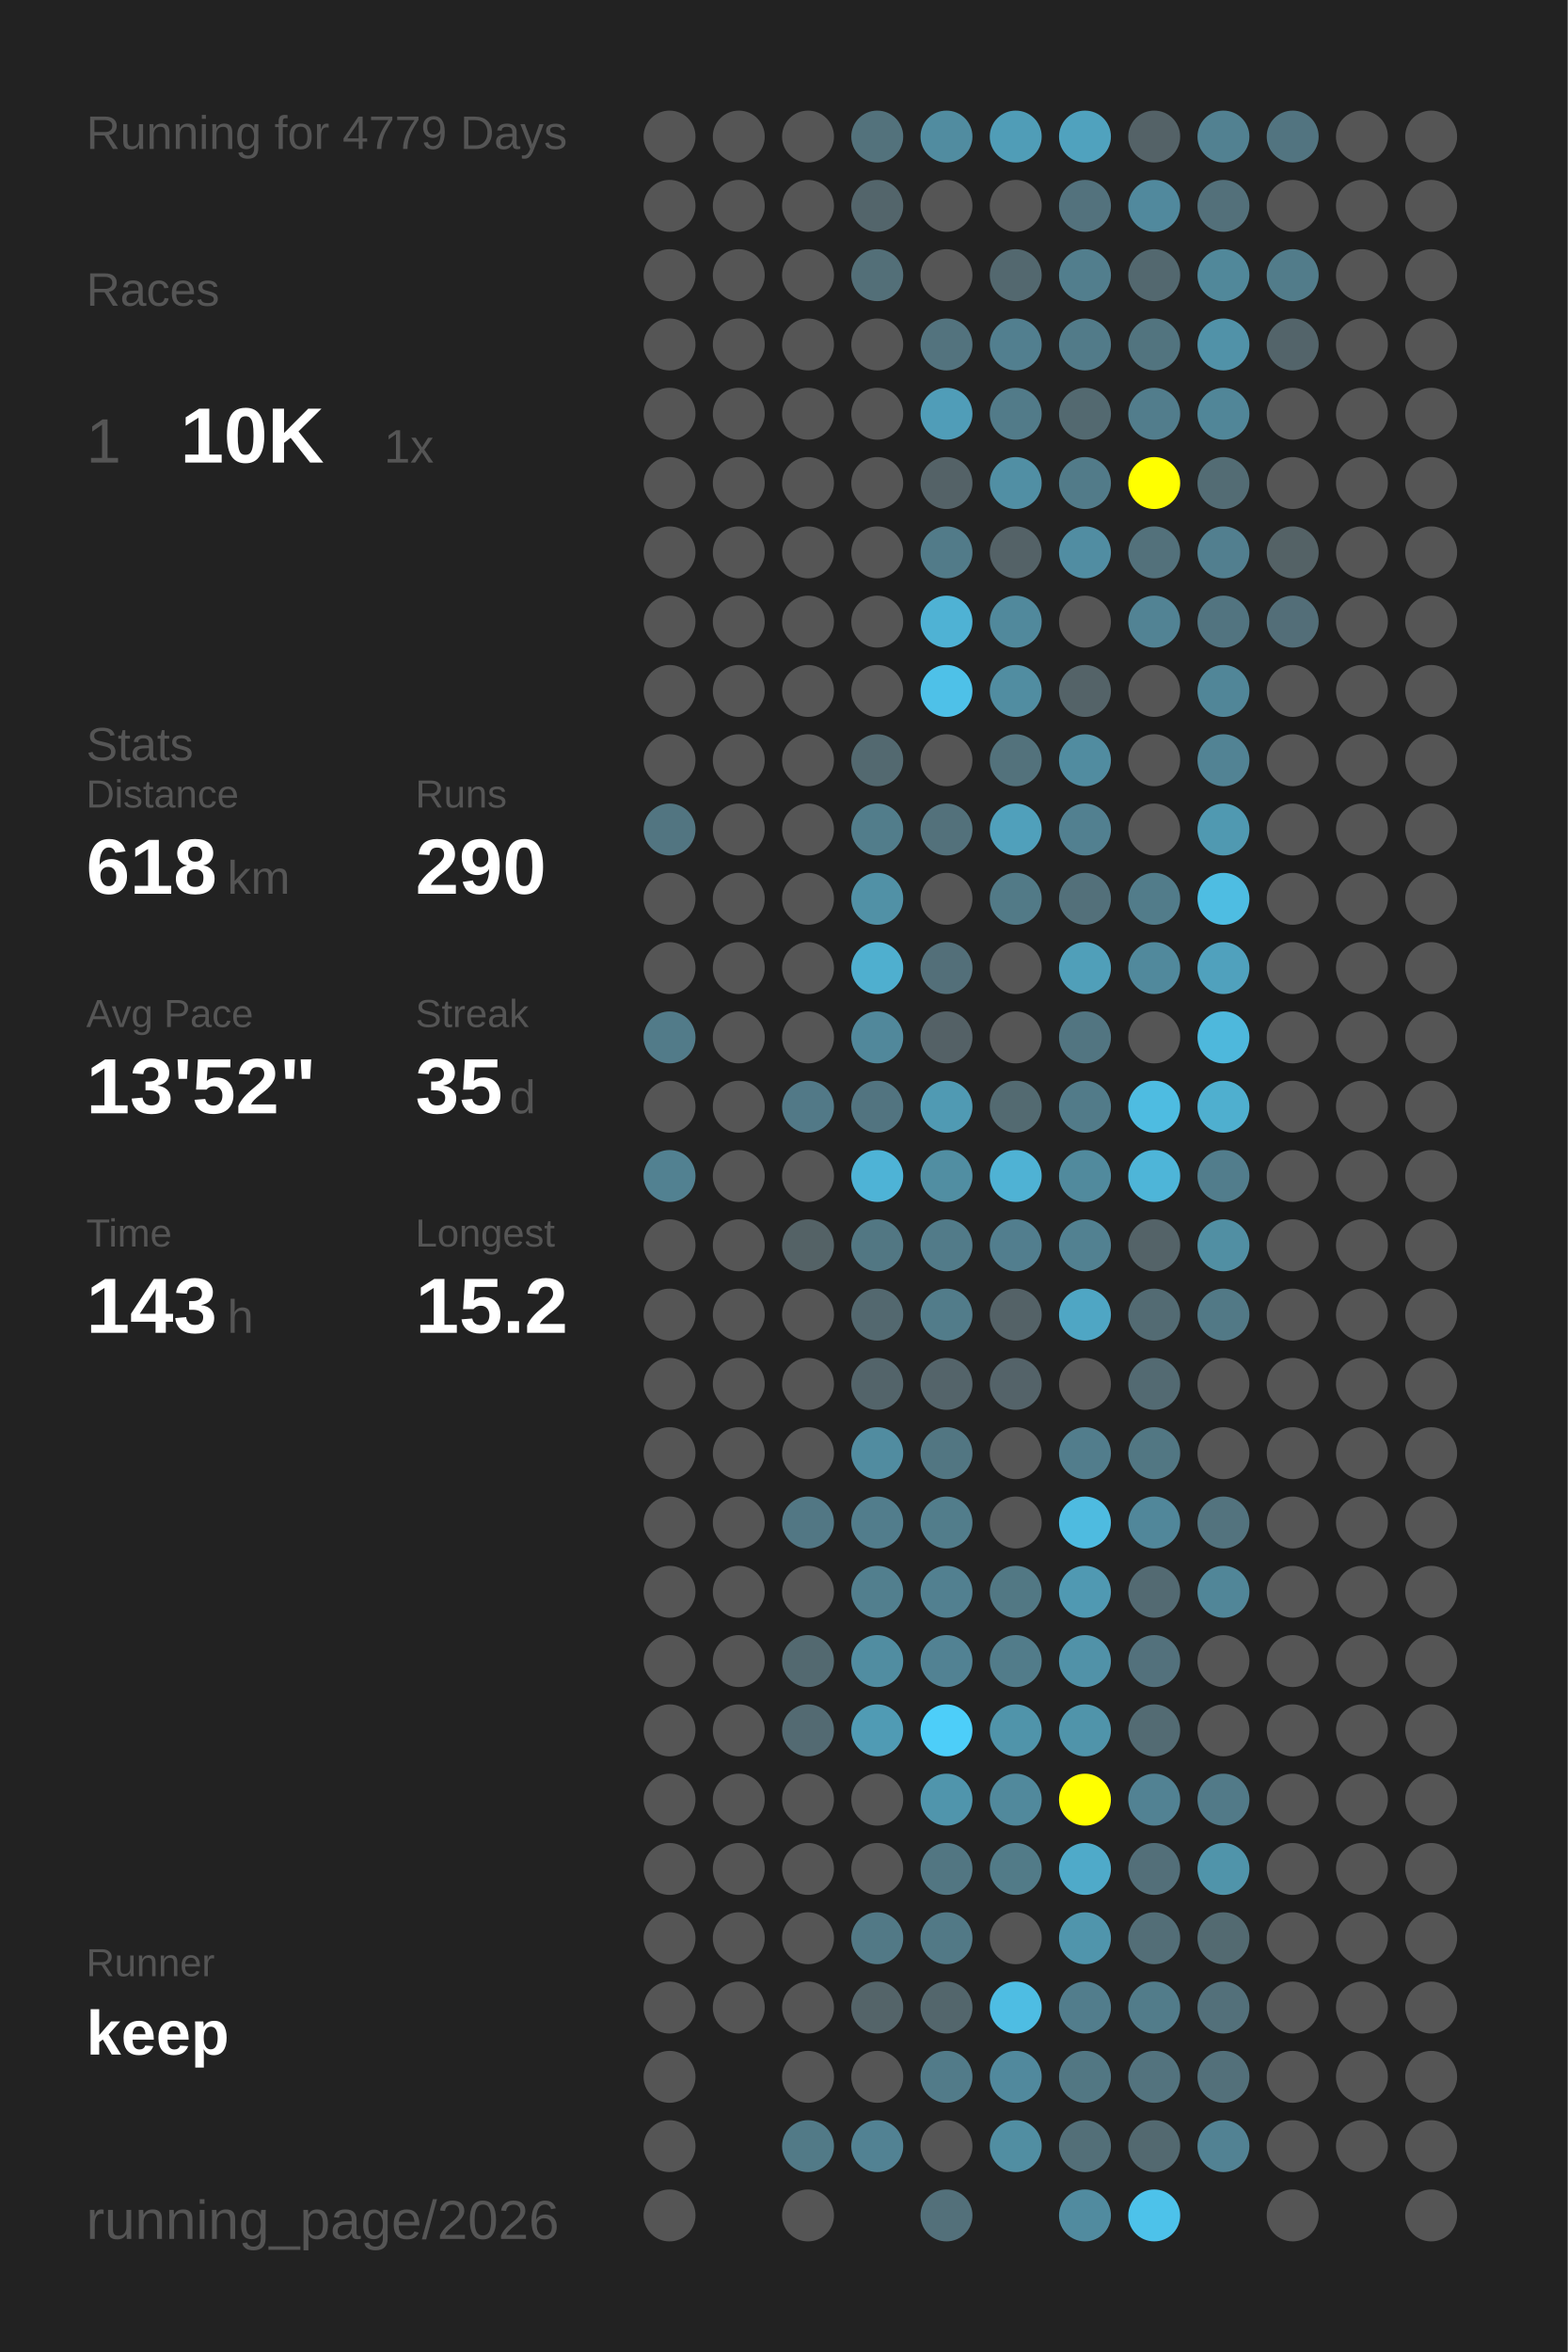
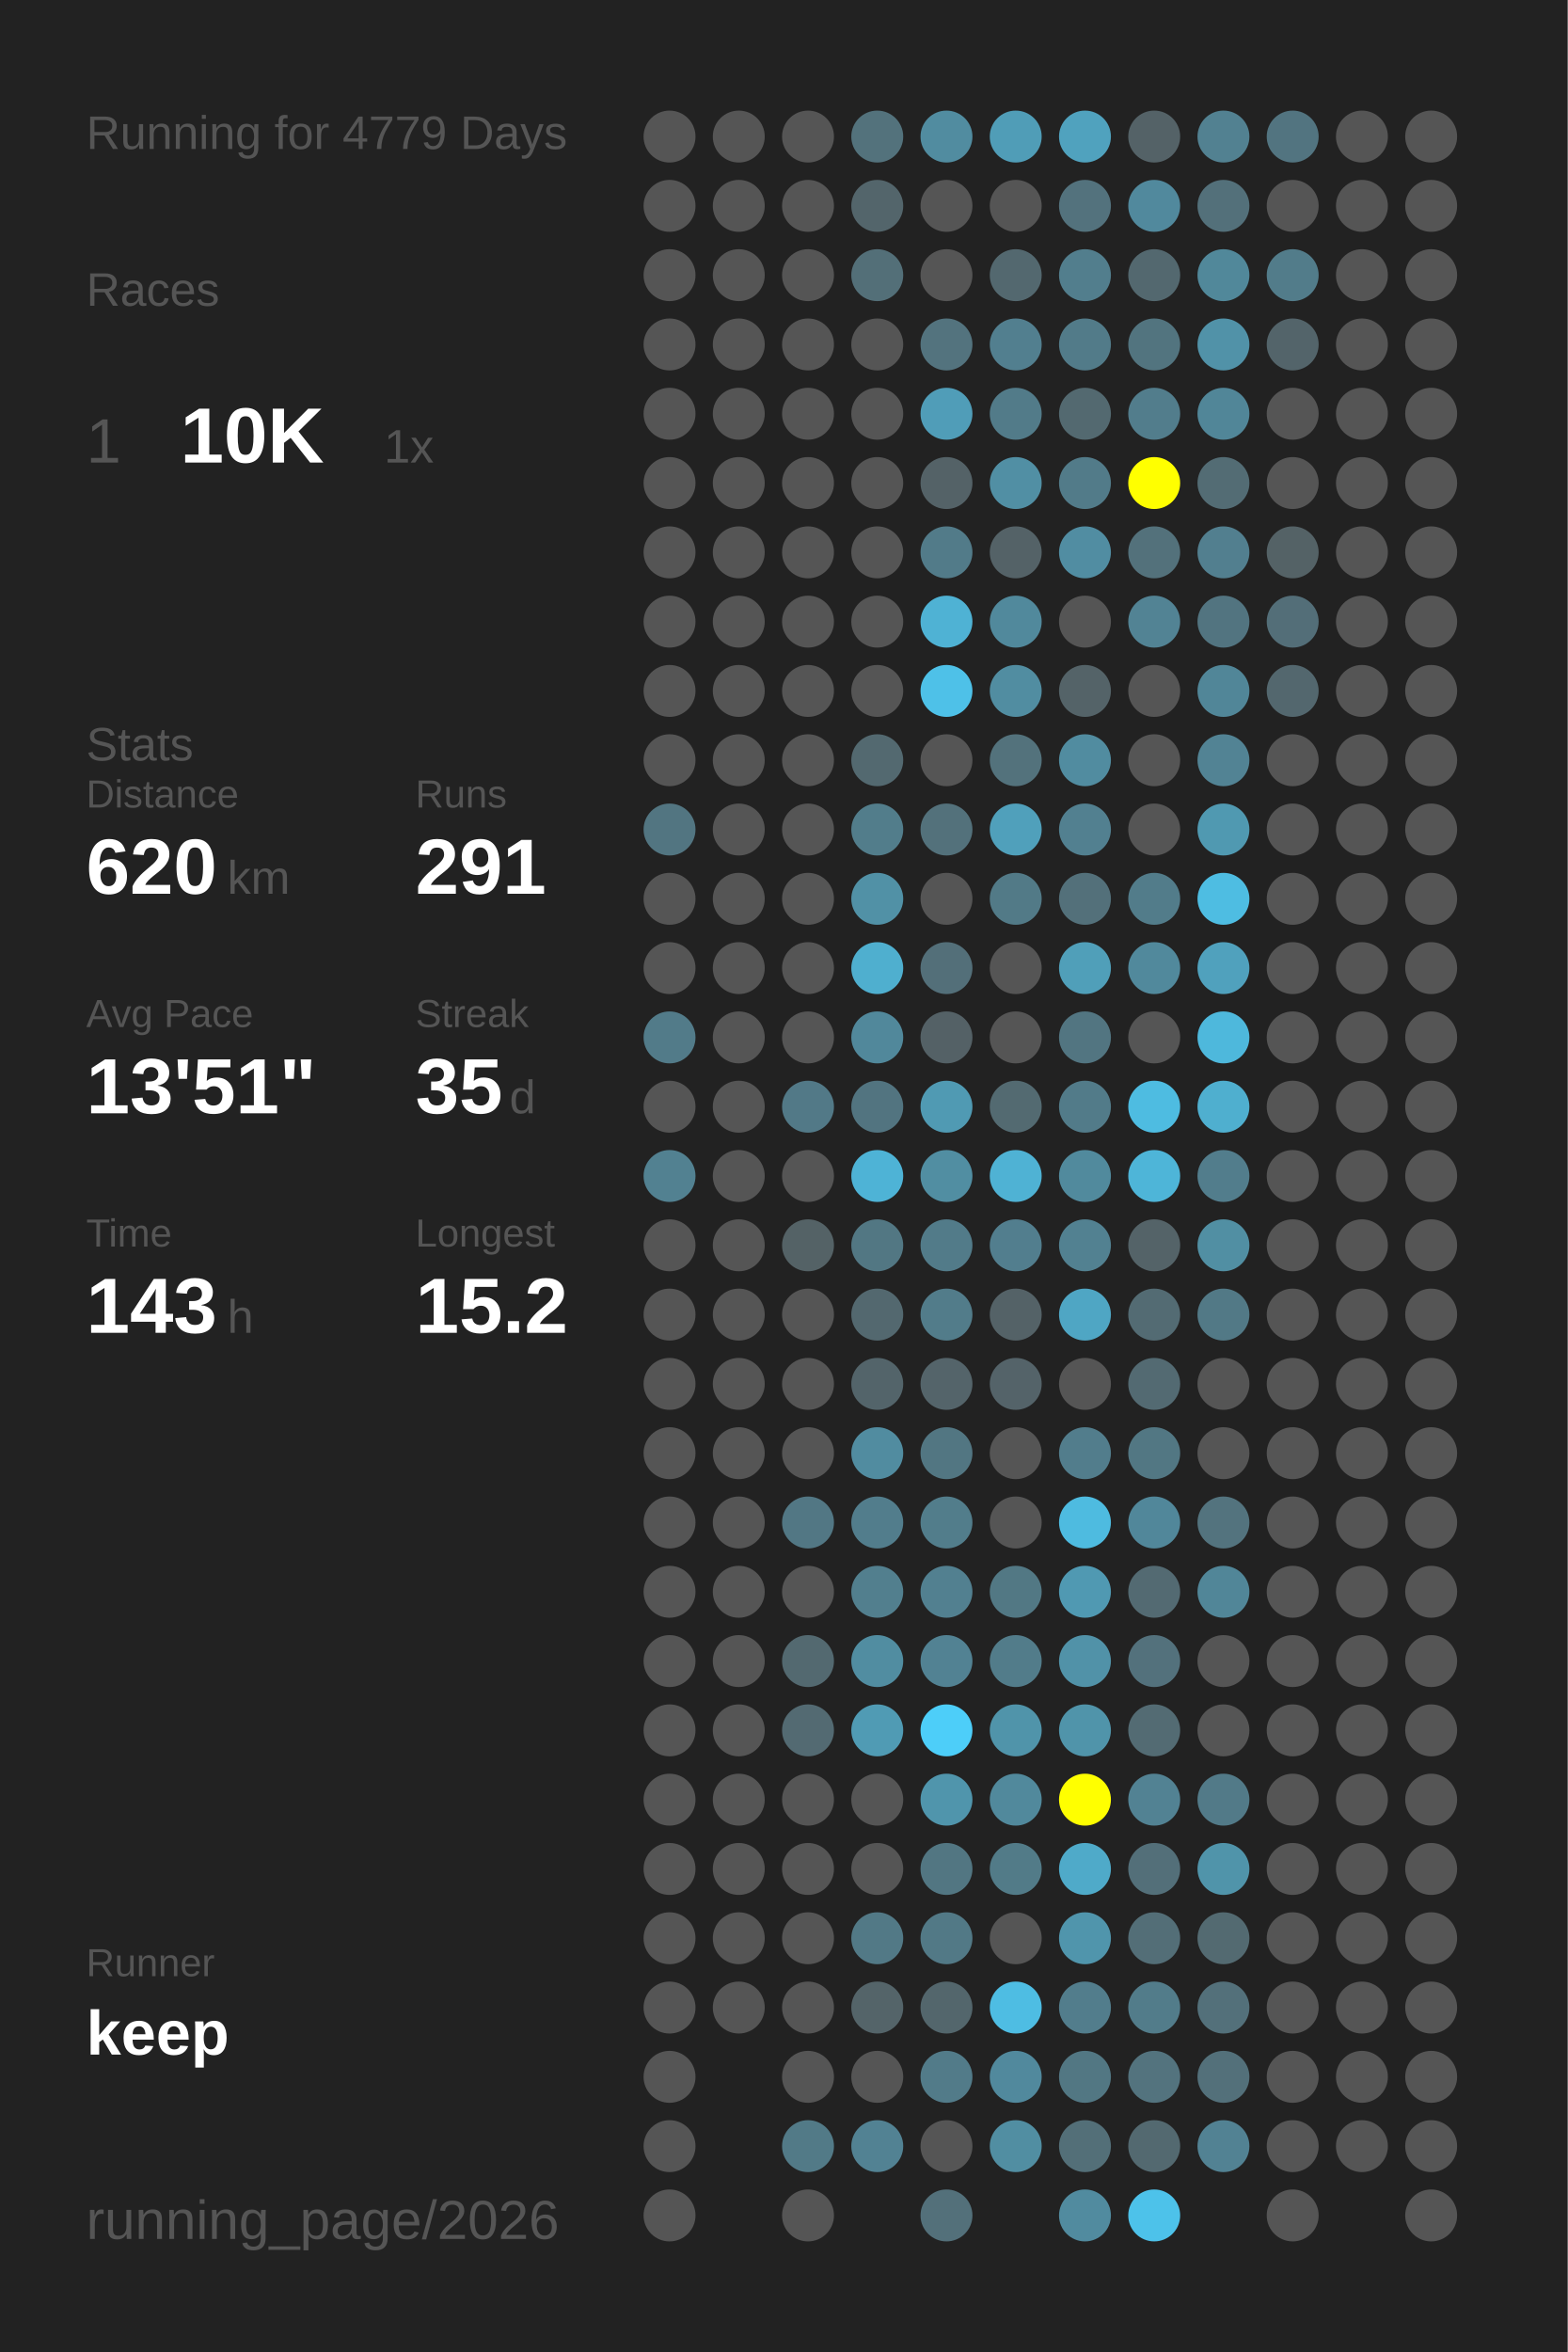
<svg xmlns="http://www.w3.org/2000/svg" baseProfile="full" height="300mm" version="1.1" viewBox="0,0,200,300" width="200mm">
  <defs />
  <rect fill="#222222" height="300" width="200" x="0" y="0" />
  <text fill="#555555" style="font-size:6px; font-family:Arial;" x="11" y="19">Running for 4779 Days</text>
  <text fill="#555555" style="font-size:6px; font-family:Arial;" x="11" y="39">Races</text>
  <text fill="#555555" style="font-size:8px; font-family:Arial;" x="11" y="59">1</text>
  <text fill="#FFFFFF" style="font-size:10px; font-family:Arial; font-weight:bold;" x="23" y="59">10K</text>
  <text fill="#555555" style="font-size:6px; font-family:Arial;" x="49" y="59">1x</text>
  <text fill="#555555" style="font-size:6px; font-family:Arial;" x="11" y="97">Stats</text>
  <text fill="#555555" style="font-size:5px; font-family:Arial;" x="11" y="103">Distance</text>
-   <text fill="#FFFFFF" style="font-size:10px; font-family:Arial; font-weight:bold;" x="11" y="114">618</text>
+   <text fill="#FFFFFF" style="font-size:10px; font-family:Arial; font-weight:bold;" x="11" y="114">620</text>
  <text fill="#555555" style="font-size:6px; font-family:Arial;" x="29" y="114">km</text>
  <text fill="#555555" style="font-size:5px; font-family:Arial;" x="53" y="103">Runs</text>
-   <text fill="#FFFFFF" style="font-size:10px; font-family:Arial; font-weight:bold;" x="53" y="114">290</text>
+   <text fill="#FFFFFF" style="font-size:10px; font-family:Arial; font-weight:bold;" x="53" y="114">291</text>
  <text fill="#555555" style="font-size:5px; font-family:Arial;" x="11" y="131">Avg Pace</text>
-   <text fill="#FFFFFF" style="font-size:10px; font-family:Arial; font-weight:bold;" x="11" y="142">13'52"</text>
+   <text fill="#FFFFFF" style="font-size:10px; font-family:Arial; font-weight:bold;" x="11" y="142">13'51"</text>
  <text fill="#555555" style="font-size:5px; font-family:Arial;" x="53" y="131">Streak</text>
  <text fill="#FFFFFF" style="font-size:10px; font-family:Arial; font-weight:bold;" x="53" y="142">35</text>
  <text fill="#555555" style="font-size:6px; font-family:Arial;" x="65" y="142">d</text>
  <text fill="#555555" style="font-size:5px; font-family:Arial;" x="11" y="159">Time</text>
  <text fill="#FFFFFF" style="font-size:10px; font-family:Arial; font-weight:bold;" x="11" y="170">143</text>
  <text fill="#555555" style="font-size:6px; font-family:Arial;" x="29" y="170">h</text>
  <text fill="#555555" style="font-size:5px; font-family:Arial;" x="53" y="159">Longest</text>
  <text fill="#FFFFFF" style="font-size:10px; font-family:Arial; font-weight:bold;" x="53" y="170">15.2</text>
  <text fill="#555555" style="font-size:5px; font-family:Arial;" x="11" y="252.065">Runner</text>
  <text fill="#FFFFFF" style="font-size:8px; font-family:Arial; font-weight:bold;" x="11" y="262.065">keep</text>
  <text fill="#555555" style="font-size:7px; font-family:Arial;" x="11" y="285.581">running_page/2026</text>
  <circle cx="85.417" cy="17.419" fill="#555555" r="3.312" />
  <circle cx="85.417" cy="26.258" fill="#555555" r="3.312" />
  <circle cx="85.417" cy="35.097" fill="#555555" r="3.312" />
  <circle cx="85.417" cy="43.935" fill="#555555" r="3.312" />
  <circle cx="85.417" cy="52.774" fill="#555555" r="3.312" />
  <circle cx="85.417" cy="61.613" fill="#555555" r="3.312" />
  <circle cx="85.417" cy="70.452" fill="#555555" r="3.312" />
  <circle cx="85.417" cy="79.29" fill="#555555" r="3.312" />
  <circle cx="85.417" cy="88.129" fill="#555555" r="3.312" />
  <circle cx="85.417" cy="96.968" fill="#555555" r="3.312" />
  <circle cx="85.417" cy="105.806" fill="#527581" r="3.312" />
  <circle cx="85.417" cy="114.645" fill="#555555" r="3.312" />
  <circle cx="85.417" cy="123.484" fill="#555555" r="3.312" />
  <circle cx="85.417" cy="132.323" fill="#527b89" r="3.312" />
  <circle cx="85.417" cy="141.161" fill="#555555" r="3.312" />
  <circle cx="85.417" cy="150" fill="#528191" r="3.312" />
  <circle cx="85.417" cy="158.839" fill="#555555" r="3.312" />
  <circle cx="85.417" cy="167.677" fill="#555555" r="3.312" />
  <circle cx="85.417" cy="176.516" fill="#555555" r="3.312" />
  <circle cx="85.417" cy="185.355" fill="#555555" r="3.312" />
  <circle cx="85.417" cy="194.194" fill="#555555" r="3.312" />
  <circle cx="85.417" cy="203.032" fill="#555555" r="3.312" />
  <circle cx="85.417" cy="211.871" fill="#555555" r="3.312" />
  <circle cx="85.417" cy="220.71" fill="#555555" r="3.312" />
  <circle cx="85.417" cy="229.548" fill="#555555" r="3.312" />
  <circle cx="85.417" cy="238.387" fill="#555555" r="3.312" />
  <circle cx="85.417" cy="247.226" fill="#555555" r="3.312" />
  <circle cx="85.417" cy="256.065" fill="#555555" r="3.312" />
  <circle cx="85.417" cy="264.903" fill="#555555" r="3.312" />
  <circle cx="85.417" cy="273.742" fill="#555555" r="3.312" />
  <circle cx="85.417" cy="282.581" fill="#555555" r="3.312" />
  <circle cx="94.25" cy="17.419" fill="#555555" r="3.312" />
  <circle cx="94.25" cy="26.258" fill="#555555" r="3.312" />
  <circle cx="94.25" cy="35.097" fill="#555555" r="3.312" />
  <circle cx="94.25" cy="43.935" fill="#555555" r="3.312" />
  <circle cx="94.25" cy="52.774" fill="#555555" r="3.312" />
  <circle cx="94.25" cy="61.613" fill="#555555" r="3.312" />
  <circle cx="94.25" cy="70.452" fill="#555555" r="3.312" />
  <circle cx="94.25" cy="79.29" fill="#555555" r="3.312" />
  <circle cx="94.25" cy="88.129" fill="#555555" r="3.312" />
  <circle cx="94.25" cy="96.968" fill="#555555" r="3.312" />
  <circle cx="94.25" cy="105.806" fill="#555555" r="3.312" />
  <circle cx="94.25" cy="114.645" fill="#555555" r="3.312" />
  <circle cx="94.25" cy="123.484" fill="#555555" r="3.312" />
  <circle cx="94.25" cy="132.323" fill="#555555" r="3.312" />
  <circle cx="94.25" cy="141.161" fill="#555555" r="3.312" />
  <circle cx="94.25" cy="150" fill="#555555" r="3.312" />
  <circle cx="94.25" cy="158.839" fill="#555555" r="3.312" />
  <circle cx="94.25" cy="167.677" fill="#555555" r="3.312" />
  <circle cx="94.25" cy="176.516" fill="#555555" r="3.312" />
  <circle cx="94.25" cy="185.355" fill="#555555" r="3.312" />
  <circle cx="94.25" cy="194.194" fill="#555555" r="3.312" />
  <circle cx="94.25" cy="203.032" fill="#555555" r="3.312" />
  <circle cx="94.25" cy="211.871" fill="#555555" r="3.312" />
  <circle cx="94.25" cy="220.71" fill="#555555" r="3.312" />
  <circle cx="94.25" cy="229.548" fill="#555555" r="3.312" />
  <circle cx="94.25" cy="238.387" fill="#555555" r="3.312" />
  <circle cx="94.25" cy="247.226" fill="#555555" r="3.312" />
  <circle cx="94.25" cy="256.065" fill="#555555" r="3.312" />
  <circle cx="103.083" cy="17.419" fill="#555555" r="3.312" />
  <circle cx="103.083" cy="26.258" fill="#555555" r="3.312" />
  <circle cx="103.083" cy="35.097" fill="#555555" r="3.312" />
  <circle cx="103.083" cy="43.935" fill="#555555" r="3.312" />
  <circle cx="103.083" cy="52.774" fill="#555555" r="3.312" />
  <circle cx="103.083" cy="61.613" fill="#555555" r="3.312" />
  <circle cx="103.083" cy="70.452" fill="#555555" r="3.312" />
  <circle cx="103.083" cy="79.29" fill="#555555" r="3.312" />
  <circle cx="103.083" cy="88.129" fill="#555555" r="3.312" />
  <circle cx="103.083" cy="96.968" fill="#555555" r="3.312" />
  <circle cx="103.083" cy="105.806" fill="#555555" r="3.312" />
  <circle cx="103.083" cy="114.645" fill="#555555" r="3.312" />
  <circle cx="103.083" cy="123.484" fill="#555555" r="3.312" />
  <circle cx="103.083" cy="132.323" fill="#555555" r="3.312" />
  <circle cx="103.083" cy="141.161" fill="#527987" r="3.312" />
  <circle cx="103.083" cy="150" fill="#555555" r="3.312" />
  <circle cx="103.083" cy="158.839" fill="#546266" r="3.312" />
  <circle cx="103.083" cy="167.677" fill="#555555" r="3.312" />
  <circle cx="103.083" cy="176.516" fill="#555555" r="3.312" />
  <circle cx="103.083" cy="185.355" fill="#555555" r="3.312" />
  <circle cx="103.083" cy="194.194" fill="#527784" r="3.312" />
  <circle cx="103.083" cy="203.032" fill="#555555" r="3.312" />
  <circle cx="103.083" cy="211.871" fill="#536970" r="3.312" />
  <circle cx="103.083" cy="220.71" fill="#536a72" r="3.312" />
  <circle cx="103.083" cy="229.548" fill="#555555" r="3.312" />
  <circle cx="103.083" cy="238.387" fill="#555555" r="3.312" />
  <circle cx="103.083" cy="247.226" fill="#555555" r="3.312" />
  <circle cx="103.083" cy="256.065" fill="#555555" r="3.312" />
  <circle cx="103.083" cy="264.903" fill="#555555" r="3.312" />
  <circle cx="103.083" cy="273.742" fill="#527a87" r="3.312" />
  <circle cx="103.083" cy="282.581" fill="#555555" r="3.312" />
  <circle cx="111.917" cy="17.419" fill="#53727c" r="3.312" />
  <circle cx="111.917" cy="26.258" fill="#53656b" r="3.312" />
  <circle cx="111.917" cy="35.097" fill="#536f78" r="3.312" />
  <circle cx="111.917" cy="43.935" fill="#555555" r="3.312" />
  <circle cx="111.917" cy="52.774" fill="#555555" r="3.312" />
  <circle cx="111.917" cy="61.613" fill="#555555" r="3.312" />
  <circle cx="111.917" cy="70.452" fill="#555555" r="3.312" />
  <circle cx="111.917" cy="79.29" fill="#555555" r="3.312" />
  <circle cx="111.917" cy="88.129" fill="#555555" r="3.312" />
  <circle cx="111.917" cy="96.968" fill="#536970" r="3.312" />
  <circle cx="111.917" cy="105.806" fill="#527d8b" r="3.312" />
  <circle cx="111.917" cy="114.645" fill="#5191a6" r="3.312" />
  <circle cx="111.917" cy="123.484" fill="#4fafcf" r="3.312" />
  <circle cx="111.917" cy="132.323" fill="#51889b" r="3.312" />
  <circle cx="111.917" cy="141.161" fill="#527480" r="3.312" />
  <circle cx="111.917" cy="150" fill="#4eb3d6" r="3.312" />
  <circle cx="111.917" cy="158.839" fill="#527783" r="3.312" />
  <circle cx="111.917" cy="167.677" fill="#53686f" r="3.312" />
  <circle cx="111.917" cy="176.516" fill="#53646a" r="3.312" />
  <circle cx="111.917" cy="185.355" fill="#518ca0" r="3.312" />
  <circle cx="111.917" cy="194.194" fill="#527d8c" r="3.312" />
  <circle cx="111.917" cy="203.032" fill="#527f8e" r="3.312" />
  <circle cx="111.917" cy="211.871" fill="#518da1" r="3.312" />
  <circle cx="111.917" cy="220.71" fill="#509bb4" r="3.312" />
  <circle cx="111.917" cy="229.548" fill="#555555" r="3.312" />
  <circle cx="111.917" cy="238.387" fill="#555555" r="3.312" />
  <circle cx="111.917" cy="247.226" fill="#527986" r="3.312" />
  <circle cx="111.917" cy="256.065" fill="#546469" r="3.312" />
  <circle cx="111.917" cy="264.903" fill="#555555" r="3.312" />
  <circle cx="111.917" cy="273.742" fill="#528293" r="3.312" />
  <circle cx="120.75" cy="17.419" fill="#518ca0" r="3.312" />
  <circle cx="120.75" cy="26.258" fill="#555555" r="3.312" />
  <circle cx="120.75" cy="35.097" fill="#555555" r="3.312" />
  <circle cx="120.75" cy="43.935" fill="#53737e" r="3.312" />
  <circle cx="120.75" cy="52.774" fill="#509db8" r="3.312" />
  <circle cx="120.75" cy="61.613" fill="#546267" r="3.312" />
  <circle cx="120.75" cy="70.452" fill="#527b89" r="3.312" />
  <circle cx="120.75" cy="79.29" fill="#4fb2d4" r="3.312" />
  <circle cx="120.75" cy="88.129" fill="#4ec1e8" r="3.312" />
  <circle cx="120.75" cy="96.968" fill="#555555" r="3.312" />
  <circle cx="120.75" cy="105.806" fill="#53717b" r="3.312" />
  <circle cx="120.75" cy="114.645" fill="#555555" r="3.312" />
  <circle cx="120.75" cy="123.484" fill="#536f79" r="3.312" />
  <circle cx="120.75" cy="132.323" fill="#546166" r="3.312" />
  <circle cx="120.75" cy="141.161" fill="#509ab3" r="3.312" />
  <circle cx="120.75" cy="150" fill="#518ea2" r="3.312" />
  <circle cx="120.75" cy="158.839" fill="#527b89" r="3.312" />
  <circle cx="120.75" cy="167.677" fill="#527c8a" r="3.312" />
  <circle cx="120.75" cy="176.516" fill="#54646a" r="3.312" />
  <circle cx="120.75" cy="185.355" fill="#527682" r="3.312" />
  <circle cx="120.75" cy="194.194" fill="#527d8b" r="3.312" />
  <circle cx="120.75" cy="203.032" fill="#528090" r="3.312" />
  <circle cx="120.75" cy="211.871" fill="#528293" r="3.312" />
  <circle cx="120.75" cy="220.71" fill="#4dcef9" r="3.312" />
  <circle cx="120.75" cy="229.548" fill="#5095ac" r="3.312" />
  <circle cx="120.75" cy="238.387" fill="#527682" r="3.312" />
  <circle cx="120.75" cy="247.226" fill="#527986" r="3.312" />
  <circle cx="120.75" cy="256.065" fill="#53666c" r="3.312" />
  <circle cx="120.75" cy="264.903" fill="#527b89" r="3.312" />
  <circle cx="120.75" cy="273.742" fill="#555555" r="3.312" />
  <circle cx="120.75" cy="282.581" fill="#53707a" r="3.312" />
  <circle cx="129.583" cy="17.419" fill="#509db7" r="3.312" />
  <circle cx="129.583" cy="26.258" fill="#555555" r="3.312" />
  <circle cx="129.583" cy="35.097" fill="#53686f" r="3.312" />
  <circle cx="129.583" cy="43.935" fill="#527f8f" r="3.312" />
  <circle cx="129.583" cy="52.774" fill="#527b89" r="3.312" />
  <circle cx="129.583" cy="61.613" fill="#518fa4" r="3.312" />
  <circle cx="129.583" cy="70.452" fill="#546267" r="3.312" />
  <circle cx="129.583" cy="79.29" fill="#51899c" r="3.312" />
  <circle cx="129.583" cy="88.129" fill="#518da1" r="3.312" />
  <circle cx="129.583" cy="96.968" fill="#53727c" r="3.312" />
  <circle cx="129.583" cy="105.806" fill="#50a0bb" r="3.312" />
  <circle cx="129.583" cy="114.645" fill="#527a87" r="3.312" />
  <circle cx="129.583" cy="123.484" fill="#555555" r="3.312" />
  <circle cx="129.583" cy="132.323" fill="#555555" r="3.312" />
  <circle cx="129.583" cy="141.161" fill="#536a71" r="3.312" />
  <circle cx="129.583" cy="150" fill="#4fb2d4" r="3.312" />
  <circle cx="129.583" cy="158.839" fill="#527e8e" r="3.312" />
  <circle cx="129.583" cy="167.677" fill="#546267" r="3.312" />
  <circle cx="129.583" cy="176.516" fill="#546369" r="3.312" />
  <circle cx="129.583" cy="185.355" fill="#555555" r="3.312" />
  <circle cx="129.583" cy="194.194" fill="#555555" r="3.312" />
  <circle cx="129.583" cy="203.032" fill="#527884" r="3.312" />
  <circle cx="129.583" cy="211.871" fill="#527c8a" r="3.312" />
  <circle cx="129.583" cy="220.71" fill="#5094aa" r="3.312" />
  <circle cx="129.583" cy="229.548" fill="#51899c" r="3.312" />
  <circle cx="129.583" cy="238.387" fill="#527b88" r="3.312" />
  <circle cx="129.583" cy="247.226" fill="#555555" r="3.312" />
  <circle cx="129.583" cy="256.065" fill="#4ebde3" r="3.312" />
  <circle cx="129.583" cy="264.903" fill="#51899d" r="3.312" />
  <circle cx="129.583" cy="273.742" fill="#518ea2" r="3.312" />
  <circle cx="138.417" cy="17.419" fill="#50a2be" r="3.312" />
  <circle cx="138.417" cy="26.258" fill="#53727d" r="3.312" />
  <circle cx="138.417" cy="35.097" fill="#527e8d" r="3.312" />
  <circle cx="138.417" cy="43.935" fill="#527b89" r="3.312" />
  <circle cx="138.417" cy="52.774" fill="#536970" r="3.312" />
  <circle cx="138.417" cy="61.613" fill="#527b89" r="3.312" />
  <circle cx="138.417" cy="70.452" fill="#518da2" r="3.312" />
  <circle cx="138.417" cy="79.29" fill="#555555" r="3.312" />
  <circle cx="138.417" cy="88.129" fill="#546368" r="3.312" />
  <circle cx="138.417" cy="96.968" fill="#518ca0" r="3.312" />
  <circle cx="138.417" cy="105.806" fill="#528090" r="3.312" />
  <circle cx="138.417" cy="114.645" fill="#53707a" r="3.312" />
  <circle cx="138.417" cy="123.484" fill="#509fb9" r="3.312" />
  <circle cx="138.417" cy="132.323" fill="#527581" r="3.312" />
  <circle cx="138.417" cy="141.161" fill="#527b89" r="3.312" />
  <circle cx="138.417" cy="150" fill="#518a9d" r="3.312" />
  <circle cx="138.417" cy="158.839" fill="#528191" r="3.312" />
  <circle cx="138.417" cy="167.677" fill="#4fa6c4" r="3.312" />
  <circle cx="138.417" cy="176.516" fill="#555555" r="3.312" />
  <circle cx="138.417" cy="185.355" fill="#527d8c" r="3.312" />
  <circle cx="138.417" cy="194.194" fill="#4ebbe0" r="3.312" />
  <circle cx="138.417" cy="203.032" fill="#5099b2" r="3.312" />
  <circle cx="138.417" cy="211.871" fill="#5192a8" r="3.312" />
  <circle cx="138.417" cy="220.71" fill="#5094aa" r="3.312" />
  <circle cx="138.417" cy="229.548" fill="#FFFF00" r="3.312" />
  <circle cx="138.417" cy="238.387" fill="#4faac9" r="3.312" />
  <circle cx="138.417" cy="247.226" fill="#5095ac" r="3.312" />
  <circle cx="138.417" cy="256.065" fill="#527d8c" r="3.312" />
  <circle cx="138.417" cy="264.903" fill="#527783" r="3.312" />
  <circle cx="138.417" cy="273.742" fill="#536f78" r="3.312" />
  <circle cx="138.417" cy="282.581" fill="#518b9f" r="3.312" />
  <circle cx="147.25" cy="17.419" fill="#546267" r="3.312" />
  <circle cx="147.25" cy="26.258" fill="#51899d" r="3.312" />
  <circle cx="147.25" cy="35.097" fill="#53686f" r="3.312" />
  <circle cx="147.25" cy="43.935" fill="#52747f" r="3.312" />
  <circle cx="147.25" cy="52.774" fill="#527d8c" r="3.312" />
  <circle cx="147.25" cy="61.613" fill="#FFFF00" r="3.312" />
  <circle cx="147.25" cy="70.452" fill="#53717b" r="3.312" />
  <circle cx="147.25" cy="79.29" fill="#528394" r="3.312" />
  <circle cx="147.25" cy="88.129" fill="#555555" r="3.312" />
  <circle cx="147.25" cy="96.968" fill="#555555" r="3.312" />
  <circle cx="147.25" cy="105.806" fill="#555555" r="3.312" />
  <circle cx="147.25" cy="114.645" fill="#527c8a" r="3.312" />
  <circle cx="147.25" cy="123.484" fill="#51899c" r="3.312" />
  <circle cx="147.25" cy="132.323" fill="#555555" r="3.312" />
  <circle cx="147.25" cy="141.161" fill="#4ebce1" r="3.312" />
  <circle cx="147.25" cy="150" fill="#4eb5d8" r="3.312" />
  <circle cx="147.25" cy="158.839" fill="#546368" r="3.312" />
  <circle cx="147.25" cy="167.677" fill="#536b73" r="3.312" />
  <circle cx="147.25" cy="176.516" fill="#536a72" r="3.312" />
  <circle cx="147.25" cy="185.355" fill="#527783" r="3.312" />
  <circle cx="147.25" cy="194.194" fill="#51879a" r="3.312" />
  <circle cx="147.25" cy="203.032" fill="#536a72" r="3.312" />
  <circle cx="147.25" cy="211.871" fill="#53717c" r="3.312" />
  <circle cx="147.25" cy="220.71" fill="#536b73" r="3.312" />
  <circle cx="147.25" cy="229.548" fill="#528293" r="3.312" />
  <circle cx="147.25" cy="238.387" fill="#536f79" r="3.312" />
  <circle cx="147.25" cy="247.226" fill="#536e77" r="3.312" />
  <circle cx="147.25" cy="256.065" fill="#527c8a" r="3.312" />
  <circle cx="147.25" cy="264.903" fill="#53737e" r="3.312" />
  <circle cx="147.25" cy="273.742" fill="#536970" r="3.312" />
  <circle cx="147.25" cy="282.581" fill="#4dc2ea" r="3.312" />
  <circle cx="156.083" cy="17.419" fill="#528191" r="3.312" />
  <circle cx="156.083" cy="26.258" fill="#53707a" r="3.312" />
  <circle cx="156.083" cy="35.097" fill="#51889a" r="3.312" />
  <circle cx="156.083" cy="43.935" fill="#5192a8" r="3.312" />
  <circle cx="156.083" cy="52.774" fill="#518698" r="3.312" />
  <circle cx="156.083" cy="61.613" fill="#536c74" r="3.312" />
  <circle cx="156.083" cy="70.452" fill="#527f8f" r="3.312" />
  <circle cx="156.083" cy="79.29" fill="#527480" r="3.312" />
  <circle cx="156.083" cy="88.129" fill="#518698" r="3.312" />
  <circle cx="156.083" cy="96.968" fill="#528394" r="3.312" />
  <circle cx="156.083" cy="105.806" fill="#5099b1" r="3.312" />
  <circle cx="156.083" cy="114.645" fill="#4ebde2" r="3.312" />
  <circle cx="156.083" cy="123.484" fill="#50a1bd" r="3.312" />
  <circle cx="156.083" cy="132.323" fill="#4eb8dc" r="3.312" />
  <circle cx="156.083" cy="141.161" fill="#4fafcf" r="3.312" />
  <circle cx="156.083" cy="150" fill="#527d8c" r="3.312" />
  <circle cx="156.083" cy="158.839" fill="#518fa3" r="3.312" />
  <circle cx="156.083" cy="167.677" fill="#527986" r="3.312" />
  <circle cx="156.083" cy="176.516" fill="#555555" r="3.312" />
  <circle cx="156.083" cy="185.355" fill="#555555" r="3.312" />
  <circle cx="156.083" cy="194.194" fill="#53737e" r="3.312" />
  <circle cx="156.083" cy="203.032" fill="#518698" r="3.312" />
  <circle cx="156.083" cy="211.871" fill="#555555" r="3.312" />
  <circle cx="156.083" cy="220.71" fill="#555555" r="3.312" />
  <circle cx="156.083" cy="229.548" fill="#527a88" r="3.312" />
  <circle cx="156.083" cy="238.387" fill="#5094aa" r="3.312" />
  <circle cx="156.083" cy="247.226" fill="#536a71" r="3.312" />
  <circle cx="156.083" cy="256.065" fill="#53707a" r="3.312" />
  <circle cx="156.083" cy="264.903" fill="#53707a" r="3.312" />
  <circle cx="156.083" cy="273.742" fill="#528293" r="3.312" />
  <circle cx="164.917" cy="17.419" fill="#527480" r="3.312" />
  <circle cx="164.917" cy="26.258" fill="#555555" r="3.312" />
  <circle cx="164.917" cy="35.097" fill="#527c8a" r="3.312" />
  <circle cx="164.917" cy="43.935" fill="#53646a" r="3.312" />
  <circle cx="164.917" cy="52.774" fill="#555555" r="3.312" />
  <circle cx="164.917" cy="61.613" fill="#555555" r="3.312" />
  <circle cx="164.917" cy="70.452" fill="#546266" r="3.312" />
  <circle cx="164.917" cy="79.29" fill="#536e78" r="3.312" />
-   <circle cx="164.917" cy="88.129" fill="#555555" r="3.312" />
+   <circle cx="164.917" cy="88.129" fill="#53676e" r="3.312" />
  <circle cx="164.917" cy="96.968" fill="#555555" r="3.312" />
  <circle cx="164.917" cy="105.806" fill="#555555" r="3.312" />
  <circle cx="164.917" cy="114.645" fill="#555555" r="3.312" />
  <circle cx="164.917" cy="123.484" fill="#555555" r="3.312" />
  <circle cx="164.917" cy="132.323" fill="#555555" r="3.312" />
  <circle cx="164.917" cy="141.161" fill="#555555" r="3.312" />
  <circle cx="164.917" cy="150" fill="#555555" r="3.312" />
  <circle cx="164.917" cy="158.839" fill="#555555" r="3.312" />
  <circle cx="164.917" cy="167.677" fill="#555555" r="3.312" />
  <circle cx="164.917" cy="176.516" fill="#555555" r="3.312" />
  <circle cx="164.917" cy="185.355" fill="#555555" r="3.312" />
  <circle cx="164.917" cy="194.194" fill="#555555" r="3.312" />
  <circle cx="164.917" cy="203.032" fill="#555555" r="3.312" />
  <circle cx="164.917" cy="211.871" fill="#555555" r="3.312" />
  <circle cx="164.917" cy="220.71" fill="#555555" r="3.312" />
  <circle cx="164.917" cy="229.548" fill="#555555" r="3.312" />
  <circle cx="164.917" cy="238.387" fill="#555555" r="3.312" />
  <circle cx="164.917" cy="247.226" fill="#555555" r="3.312" />
  <circle cx="164.917" cy="256.065" fill="#555555" r="3.312" />
  <circle cx="164.917" cy="264.903" fill="#555555" r="3.312" />
  <circle cx="164.917" cy="273.742" fill="#555555" r="3.312" />
  <circle cx="164.917" cy="282.581" fill="#555555" r="3.312" />
  <circle cx="173.75" cy="17.419" fill="#555555" r="3.312" />
  <circle cx="173.75" cy="26.258" fill="#555555" r="3.312" />
  <circle cx="173.75" cy="35.097" fill="#555555" r="3.312" />
  <circle cx="173.75" cy="43.935" fill="#555555" r="3.312" />
  <circle cx="173.75" cy="52.774" fill="#555555" r="3.312" />
  <circle cx="173.75" cy="61.613" fill="#555555" r="3.312" />
  <circle cx="173.75" cy="70.452" fill="#555555" r="3.312" />
  <circle cx="173.75" cy="79.29" fill="#555555" r="3.312" />
  <circle cx="173.75" cy="88.129" fill="#555555" r="3.312" />
  <circle cx="173.75" cy="96.968" fill="#555555" r="3.312" />
  <circle cx="173.75" cy="105.806" fill="#555555" r="3.312" />
  <circle cx="173.75" cy="114.645" fill="#555555" r="3.312" />
  <circle cx="173.75" cy="123.484" fill="#555555" r="3.312" />
  <circle cx="173.75" cy="132.323" fill="#555555" r="3.312" />
  <circle cx="173.75" cy="141.161" fill="#555555" r="3.312" />
  <circle cx="173.75" cy="150" fill="#555555" r="3.312" />
  <circle cx="173.75" cy="158.839" fill="#555555" r="3.312" />
  <circle cx="173.75" cy="167.677" fill="#555555" r="3.312" />
  <circle cx="173.75" cy="176.516" fill="#555555" r="3.312" />
  <circle cx="173.75" cy="185.355" fill="#555555" r="3.312" />
  <circle cx="173.75" cy="194.194" fill="#555555" r="3.312" />
  <circle cx="173.75" cy="203.032" fill="#555555" r="3.312" />
  <circle cx="173.75" cy="211.871" fill="#555555" r="3.312" />
  <circle cx="173.75" cy="220.71" fill="#555555" r="3.312" />
  <circle cx="173.75" cy="229.548" fill="#555555" r="3.312" />
  <circle cx="173.75" cy="238.387" fill="#555555" r="3.312" />
  <circle cx="173.75" cy="247.226" fill="#555555" r="3.312" />
  <circle cx="173.75" cy="256.065" fill="#555555" r="3.312" />
  <circle cx="173.75" cy="264.903" fill="#555555" r="3.312" />
  <circle cx="173.75" cy="273.742" fill="#555555" r="3.312" />
  <circle cx="182.583" cy="17.419" fill="#555555" r="3.312" />
  <circle cx="182.583" cy="26.258" fill="#555555" r="3.312" />
  <circle cx="182.583" cy="35.097" fill="#555555" r="3.312" />
  <circle cx="182.583" cy="43.935" fill="#555555" r="3.312" />
  <circle cx="182.583" cy="52.774" fill="#555555" r="3.312" />
  <circle cx="182.583" cy="61.613" fill="#555555" r="3.312" />
  <circle cx="182.583" cy="70.452" fill="#555555" r="3.312" />
  <circle cx="182.583" cy="79.29" fill="#555555" r="3.312" />
  <circle cx="182.583" cy="88.129" fill="#555555" r="3.312" />
  <circle cx="182.583" cy="96.968" fill="#555555" r="3.312" />
  <circle cx="182.583" cy="105.806" fill="#555555" r="3.312" />
  <circle cx="182.583" cy="114.645" fill="#555555" r="3.312" />
  <circle cx="182.583" cy="123.484" fill="#555555" r="3.312" />
  <circle cx="182.583" cy="132.323" fill="#555555" r="3.312" />
  <circle cx="182.583" cy="141.161" fill="#555555" r="3.312" />
  <circle cx="182.583" cy="150" fill="#555555" r="3.312" />
  <circle cx="182.583" cy="158.839" fill="#555555" r="3.312" />
  <circle cx="182.583" cy="167.677" fill="#555555" r="3.312" />
  <circle cx="182.583" cy="176.516" fill="#555555" r="3.312" />
  <circle cx="182.583" cy="185.355" fill="#555555" r="3.312" />
  <circle cx="182.583" cy="194.194" fill="#555555" r="3.312" />
  <circle cx="182.583" cy="203.032" fill="#555555" r="3.312" />
  <circle cx="182.583" cy="211.871" fill="#555555" r="3.312" />
  <circle cx="182.583" cy="220.71" fill="#555555" r="3.312" />
  <circle cx="182.583" cy="229.548" fill="#555555" r="3.312" />
  <circle cx="182.583" cy="238.387" fill="#555555" r="3.312" />
  <circle cx="182.583" cy="247.226" fill="#555555" r="3.312" />
  <circle cx="182.583" cy="256.065" fill="#555555" r="3.312" />
  <circle cx="182.583" cy="264.903" fill="#555555" r="3.312" />
  <circle cx="182.583" cy="273.742" fill="#555555" r="3.312" />
  <circle cx="182.583" cy="282.581" fill="#555555" r="3.312" />
</svg>
